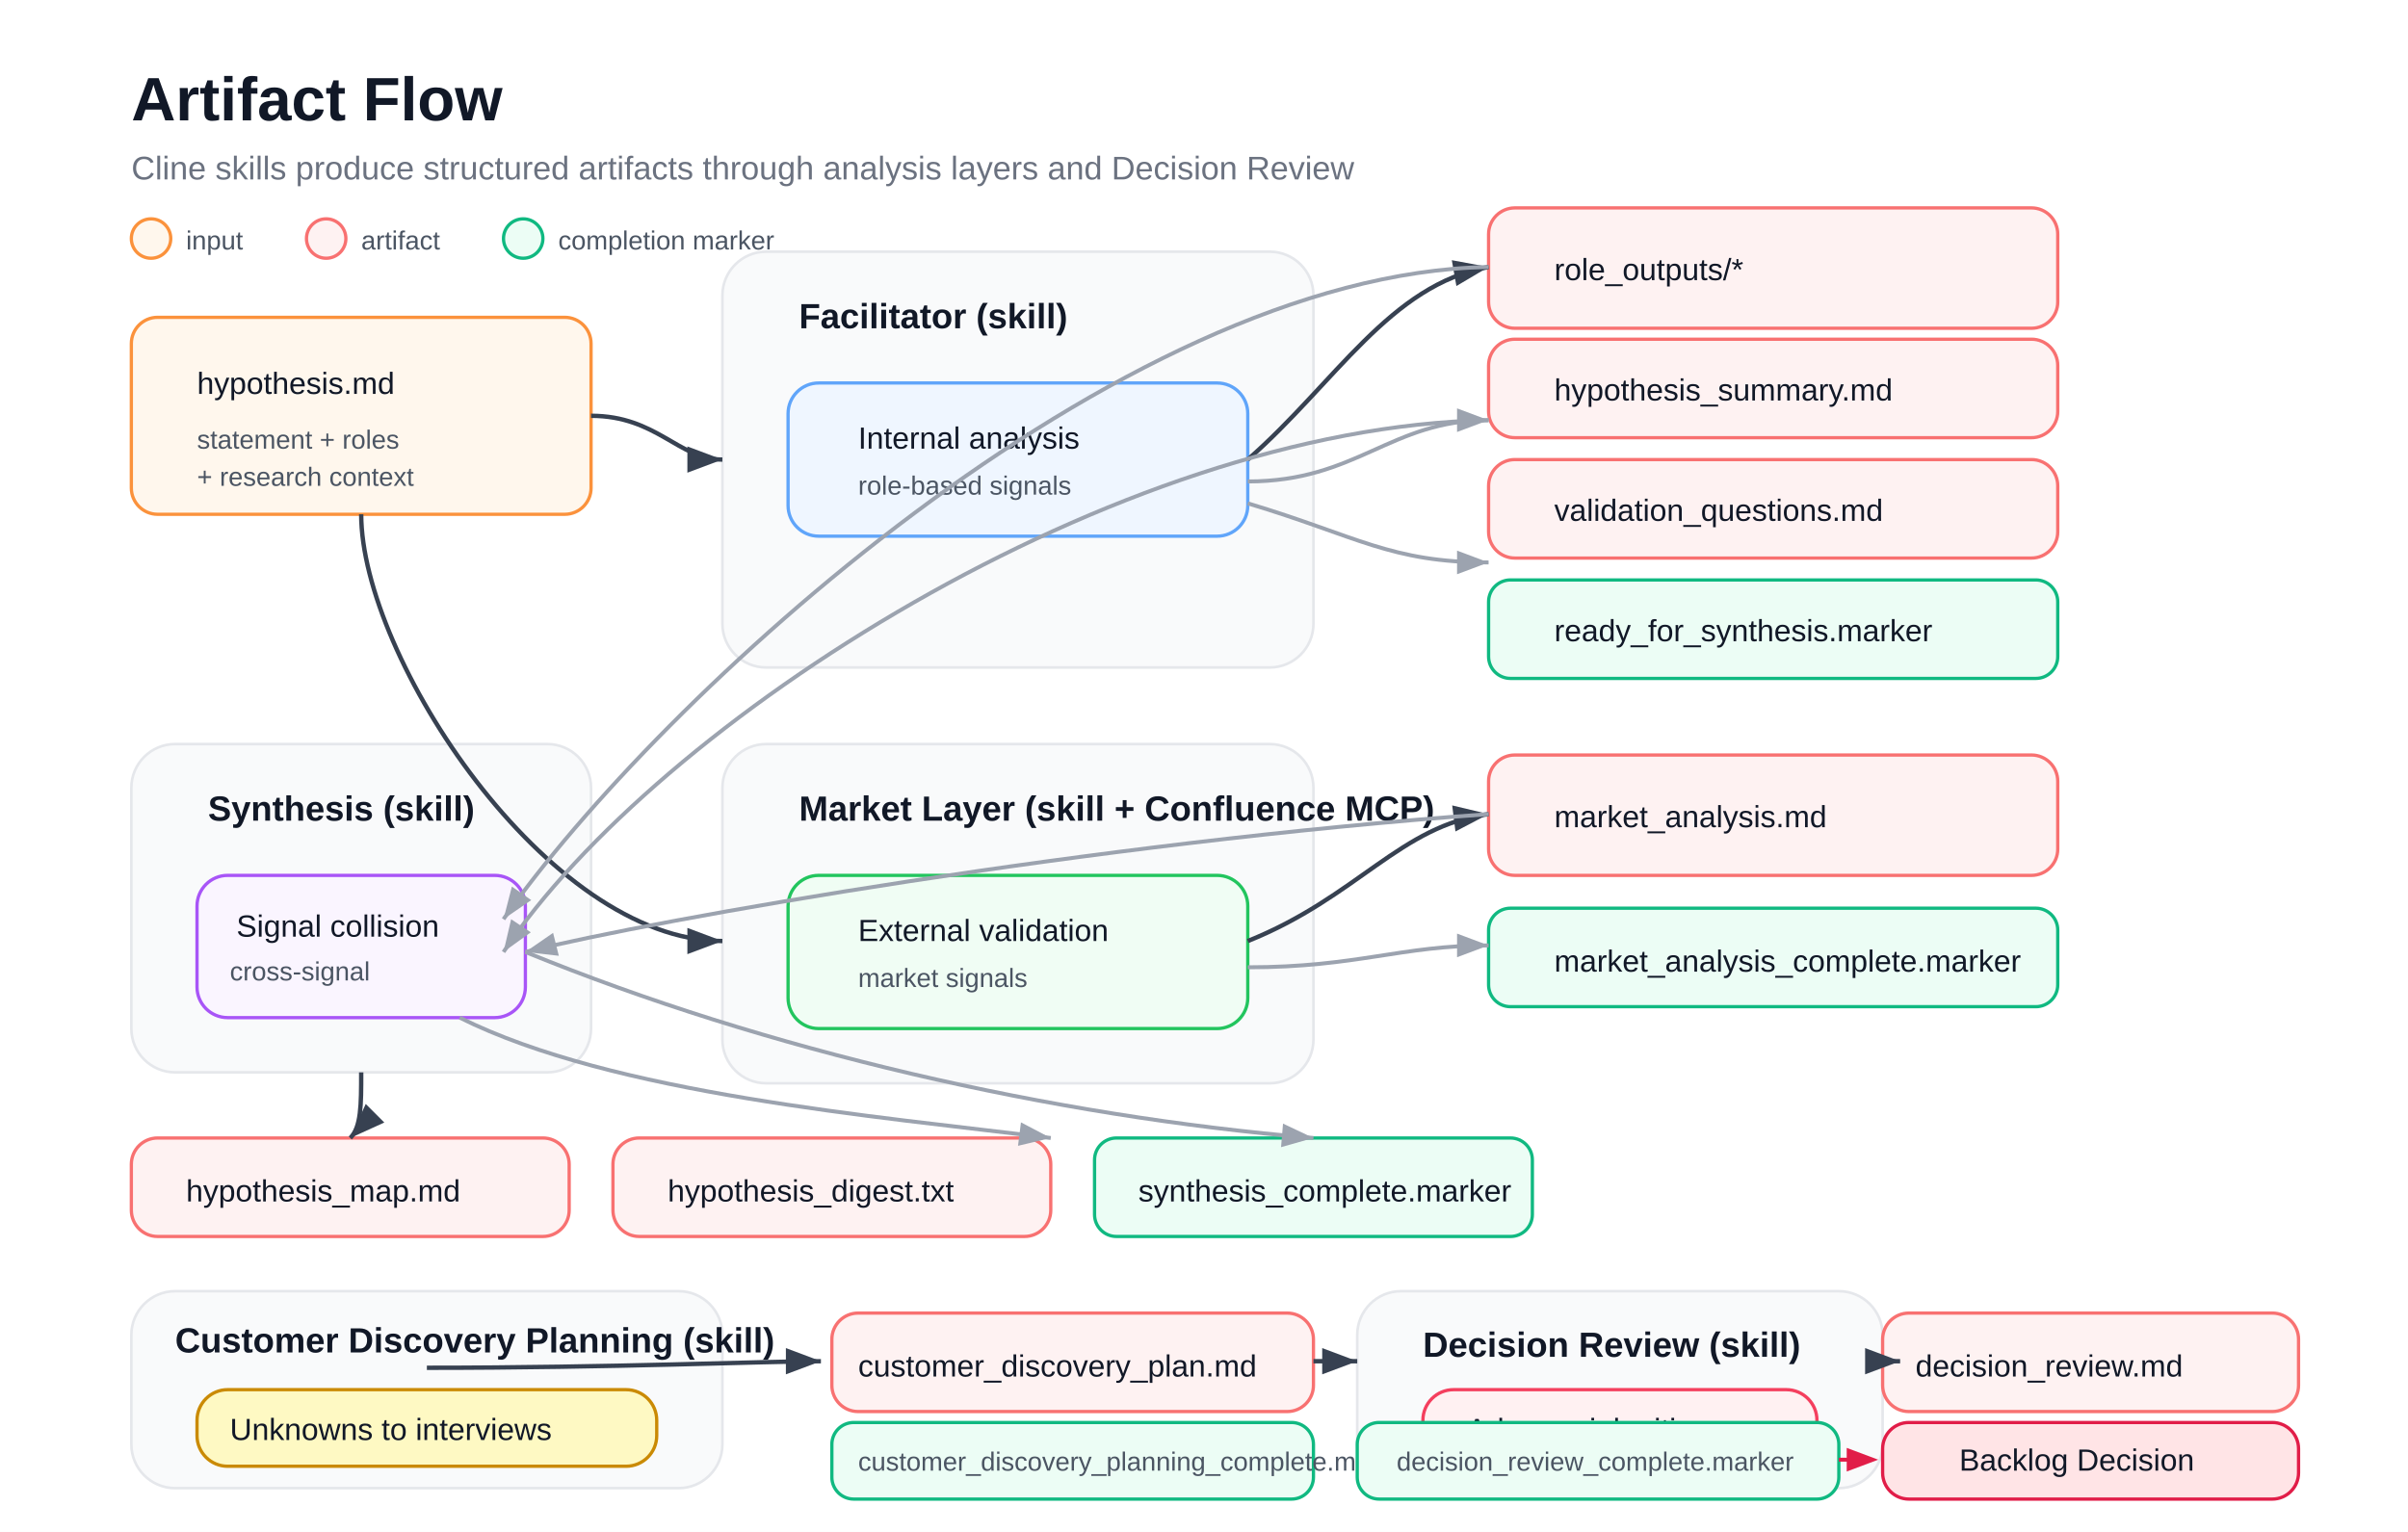
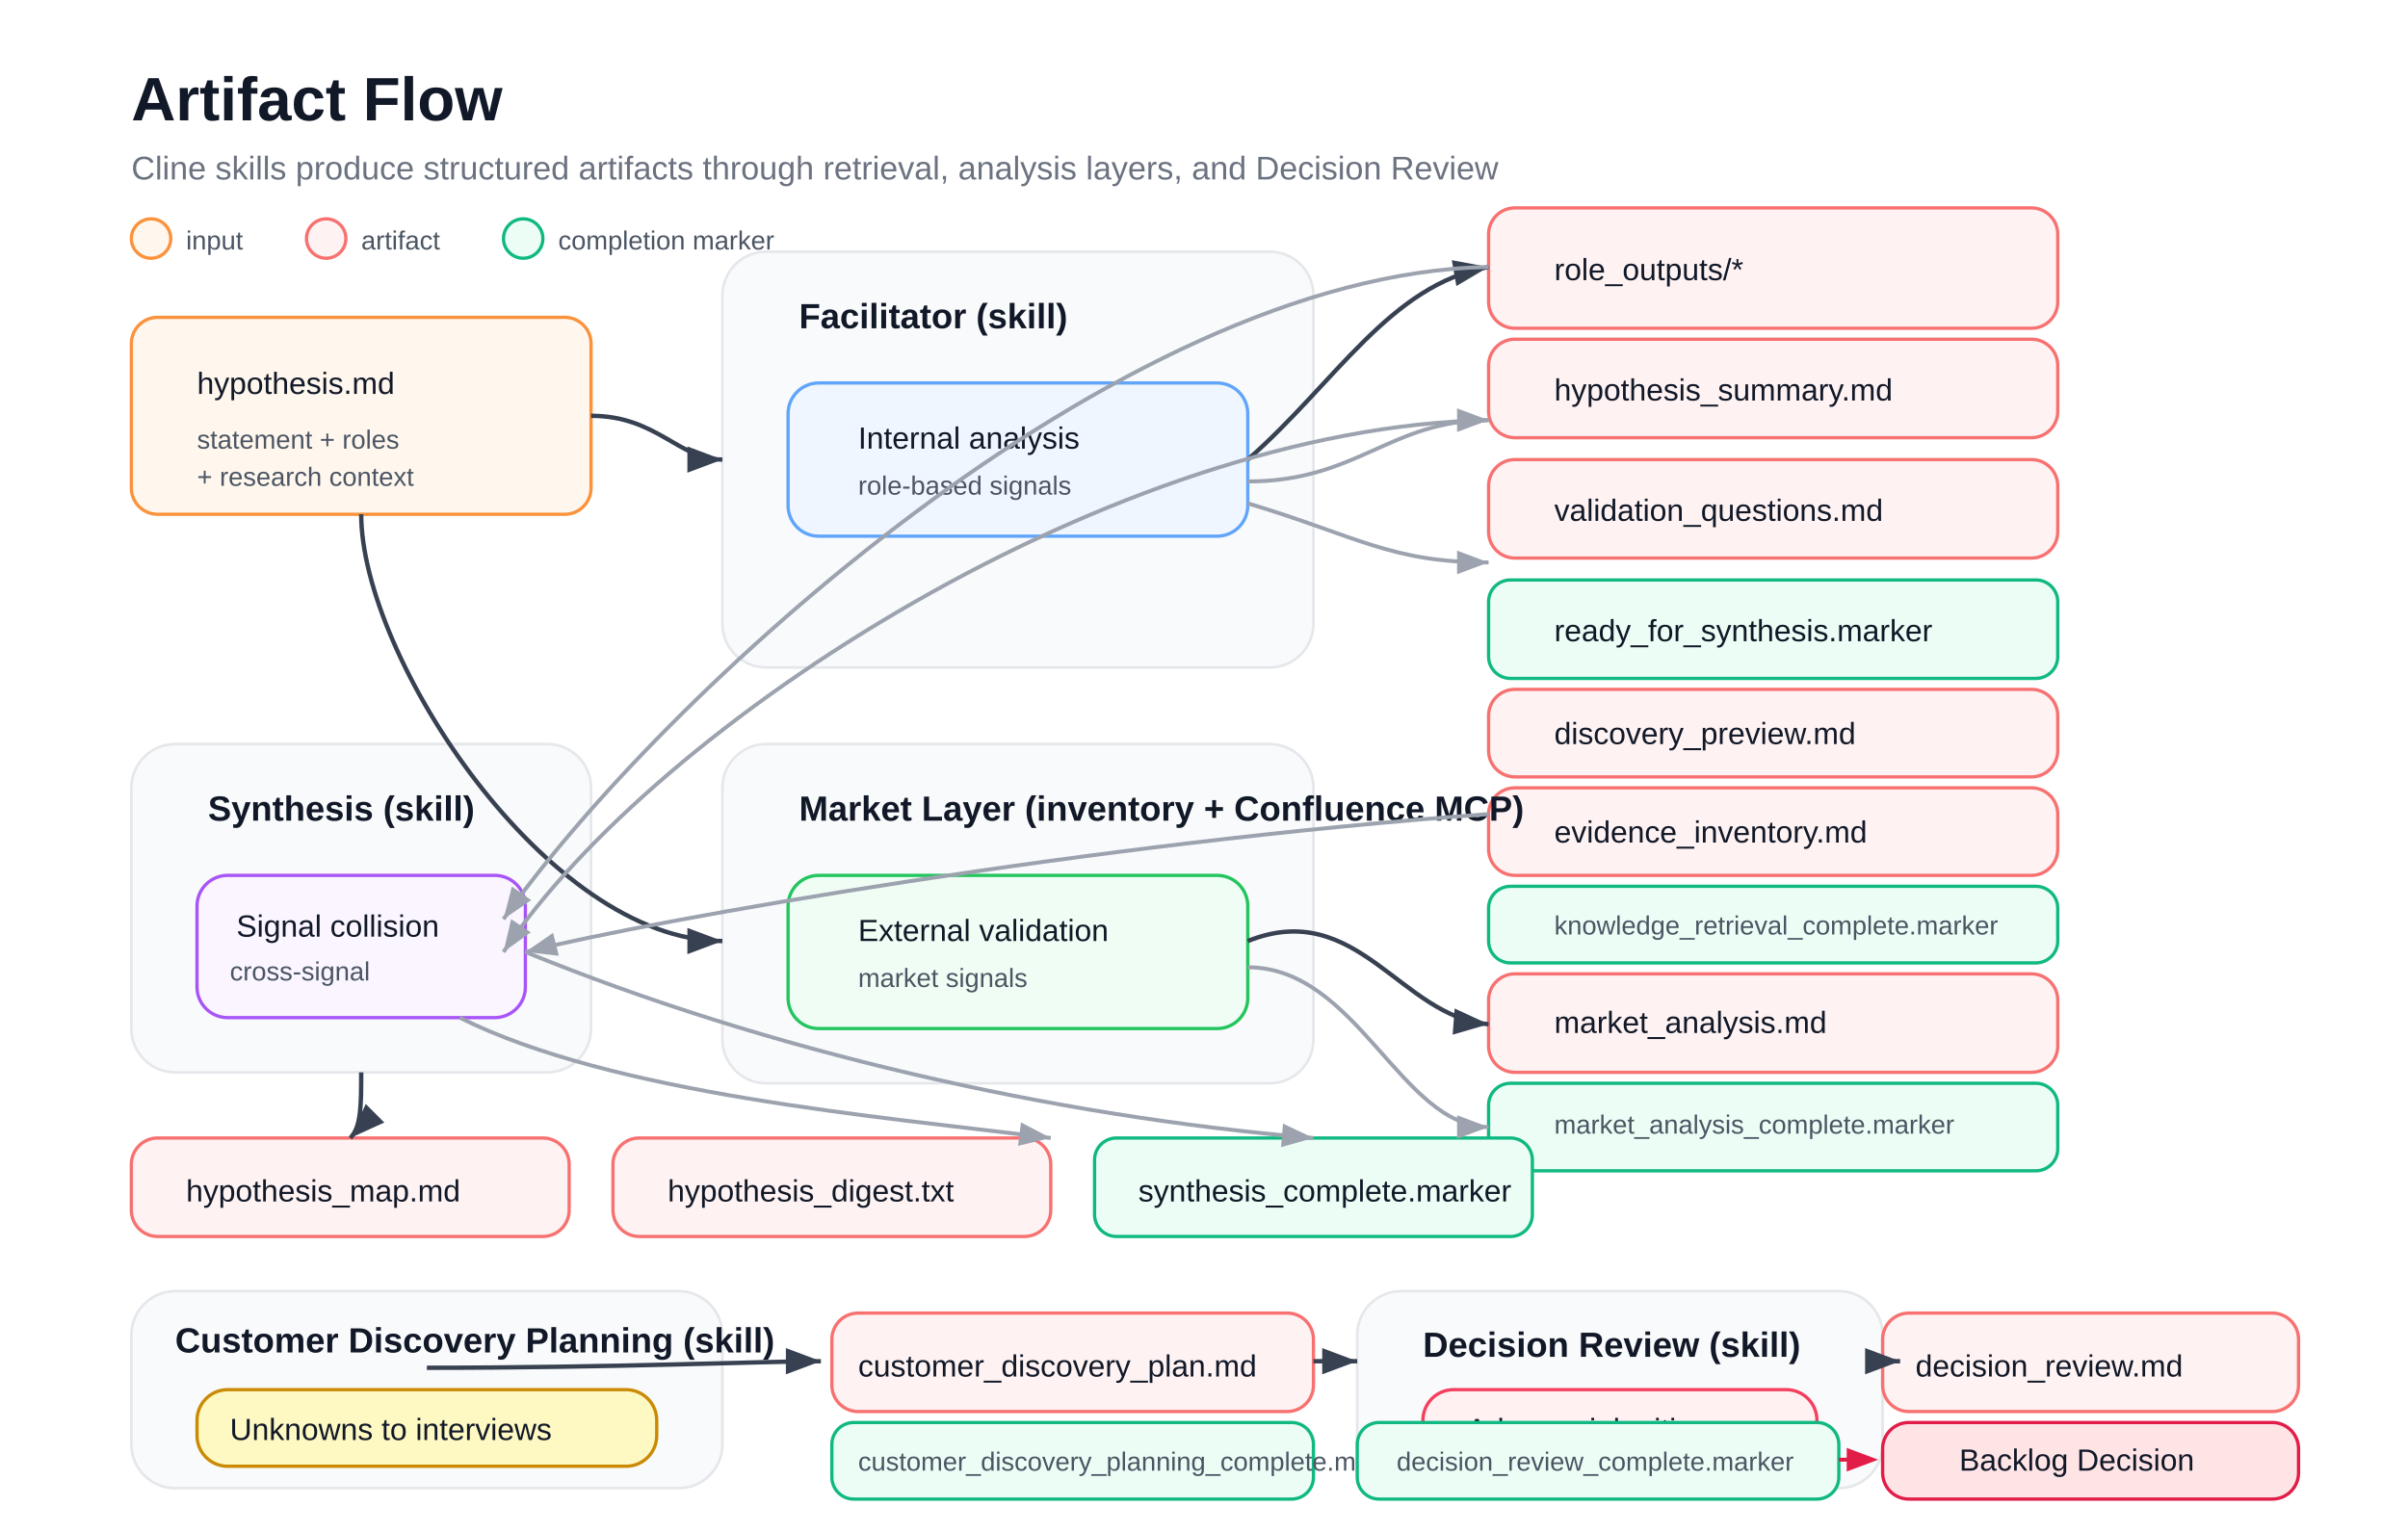
<svg xmlns="http://www.w3.org/2000/svg" width="1100" height="700" viewBox="0 0 1100 700" role="img" aria-labelledby="title desc">
  <defs>
    <style>
      .bg { fill: #ffffff; }
      .title { font: 700 28px Arial, sans-serif; fill: #111827; }
      .subtitle { font: 400 15px Arial, sans-serif; fill: #6b7280; }
      .layer-title { font: 700 16px Arial, sans-serif; fill: #111827; }
      .label { font: 500 14px Arial, sans-serif; fill: #111827; }
      .small { font: 400 12px Arial, sans-serif; fill: #4b5563; }
      .file { fill: #fff7ed; stroke: #fb923c; stroke-width: 1.5; rx: 12; }
      .role { fill: #eff6ff; stroke: #60a5fa; stroke-width: 1.5; rx: 14; }
      .market { fill: #f0fdf4; stroke: #22c55e; stroke-width: 1.5; rx: 14; }
      .synthesis { fill: #faf5ff; stroke: #a855f7; stroke-width: 1.5; rx: 14; }
      .discovery { fill: #fef9c3; stroke: #ca8a04; stroke-width: 1.5; rx: 14; }
      .review { fill: #fff1f2; stroke: #f43f5e; stroke-width: 1.5; rx: 14; }
      .output { fill: #fef2f2; stroke: #f87171; stroke-width: 1.5; rx: 12; }
      .marker { fill: #ecfdf5; stroke: #10b981; stroke-width: 1.5; rx: 10; }
      .human { fill: #ffe4e6; stroke: #e11d48; stroke-width: 1.5; rx: 12; }
      .arrow { stroke: #374151; stroke-width: 2; fill: none; marker-end: url(#arrowhead); }
      .soft-arrow { stroke: #9ca3af; stroke-width: 1.8; fill: none; marker-end: url(#arrowheadSoft); }
      .dash-arrow { stroke: #e11d48; stroke-width: 1.8; stroke-dasharray: 5 4; fill: none; marker-end: url(#arrowheadRed); }
      .container { fill: #f9fafb; stroke: #e5e7eb; stroke-width: 1.2; rx: 20; }
    </style>
    <marker id="arrowhead" markerWidth="10" markerHeight="10" refX="8" refY="3" orient="auto">
      <path d="M0,0 L8,3 L0,6 Z" fill="#374151" />
    </marker>
    <marker id="arrowheadSoft" markerWidth="10" markerHeight="10" refX="8" refY="3" orient="auto">
      <path d="M0,0 L8,3 L0,6 Z" fill="#9ca3af" />
    </marker>
    <marker id="arrowheadRed" markerWidth="10" markerHeight="10" refX="8" refY="3" orient="auto">
      <path d="M0,0 L8,3 L0,6 Z" fill="#e11d48" />
    </marker>
  </defs>
  <rect class="bg" x="0" y="0" width="1100" height="700" />
  <text class="title" x="60" y="55">Artifact Flow</text>
-   <text class="subtitle" x="60" y="82">Cline skills produce structured artifacts through analysis layers and Decision Review</text>
+   <text class="subtitle" x="60" y="82">Cline skills produce structured artifacts through retrieval, analysis layers, and Decision Review</text>
  <rect class="file" x="60" y="145" width="210" height="90" />
  <text class="label" x="90" y="180">hypothesis.md</text>
  <text class="small" x="90" y="205">statement + roles</text>
  <text class="small" x="90" y="222">+ research context</text>
  <rect class="container" x="330" y="115" width="270" height="190" />
  <text class="layer-title" x="365" y="150">Facilitator (skill)</text>
  <rect class="role" x="360" y="175" width="210" height="70" />
  <text class="label" x="392" y="205">Internal analysis</text>
  <text class="small" x="392" y="226">role-based signals</text>
  <rect class="output" x="680" y="95" width="260" height="55" />
  <text class="label" x="710" y="128">role_outputs/*</text>
  <rect class="output" x="680" y="155" width="260" height="45" />
  <text class="label" x="710" y="183">hypothesis_summary.md</text>
  <rect class="output" x="680" y="210" width="260" height="45" />
  <text class="label" x="710" y="238">validation_questions.md</text>
  <rect class="marker" x="680" y="265" width="260" height="45" />
  <text class="label" x="710" y="293">ready_for_synthesis.marker</text>
+   <rect class="output" x="680" y="315" width="260" height="40" />
+   <text class="label" x="710" y="340">discovery_preview.md</text>
+   <rect class="output" x="680" y="360" width="260" height="40" />
+   <text class="label" x="710" y="385">evidence_inventory.md</text>
+   <rect class="marker" x="680" y="405" width="260" height="35" />
+   <text class="small" x="710" y="427">knowledge_retrieval_complete.marker</text>
  <rect class="container" x="330" y="340" width="270" height="155" />
-   <text class="layer-title" x="365" y="375">Market Layer (skill + Confluence MCP)</text>
+   <text class="layer-title" x="365" y="375">Market Layer (inventory + Confluence MCP)</text>
  <rect class="market" x="360" y="400" width="210" height="70" />
  <text class="label" x="392" y="430">External validation</text>
  <text class="small" x="392" y="451">market signals</text>
-   <rect class="output" x="680" y="345" width="260" height="55" />
-   <text class="label" x="710" y="378">market_analysis.md</text>
-   <rect class="marker" x="680" y="415" width="260" height="45" />
-   <text class="label" x="710" y="444">market_analysis_complete.marker</text>
+   <rect class="output" x="680" y="445" width="260" height="45" />
+   <text class="label" x="710" y="472">market_analysis.md</text>
+   <rect class="marker" x="680" y="495" width="260" height="40" />
+   <text class="small" x="710" y="518">market_analysis_complete.marker</text>
  <rect class="container" x="60" y="340" width="210" height="150" />
  <text class="layer-title" x="95" y="375">Synthesis (skill)</text>
  <rect class="synthesis" x="90" y="400" width="150" height="65" />
  <text class="label" x="108" y="428">Signal collision</text>
  <text class="small" x="105" y="448">cross-signal</text>
  <rect class="output" x="60" y="520" width="200" height="45" />
  <text class="label" x="85" y="549">hypothesis_map.md</text>
  <rect class="output" x="280" y="520" width="200" height="45" />
  <text class="label" x="305" y="549">hypothesis_digest.txt</text>
  <rect class="marker" x="500" y="520" width="200" height="45" />
  <text class="label" x="520" y="549">synthesis_complete.marker</text>
  <rect class="container" x="60" y="590" width="270" height="90" />
  <text class="layer-title" x="80" y="618">Customer Discovery Planning (skill)</text>
  <rect class="discovery" x="90" y="635" width="210" height="35" />
  <text class="label" x="105" y="658">Unknowns to interviews</text>
  <rect class="output" x="380" y="600" width="220" height="45" />
  <text class="label" x="392" y="629">customer_discovery_plan.md</text>
  <rect class="container" x="620" y="590" width="240" height="90" />
  <text class="layer-title" x="650" y="620">Decision Review (skill)</text>
  <rect class="review" x="650" y="635" width="180" height="35" />
  <text class="label" x="670" y="658">Adversarial critique</text>
  <rect class="output" x="860" y="600" width="190" height="45" />
  <text class="label" x="875" y="629">decision_review.md</text>
  <rect class="marker" x="380" y="650" width="220" height="35" />
  <text class="small" x="392" y="672">customer_discovery_planning_complete.marker</text>
  <rect class="marker" x="620" y="650" width="220" height="35" />
  <text class="small" x="638" y="672">decision_review_complete.marker</text>
  <rect class="human" x="860" y="650" width="190" height="35" />
  <text class="label" x="895" y="672">Backlog Decision</text>
  <path class="arrow" d="M270 190 C300 190, 310 210, 330 210" />
  <path class="arrow" d="M570 210 C610 175, 635 130, 680 122" />
  <path class="soft-arrow" d="M570 220 C620 220, 635 192, 680 192" />
  <path class="soft-arrow" d="M570 230 C620 245, 635 257, 680 257" />
  <path class="arrow" d="M165 235 C165 300, 250 430, 330 430" />
-   <path class="arrow" d="M570 430 C620 410, 640 377, 680 372" />
-   <path class="soft-arrow" d="M570 442 C620 442, 640 432, 680 432" />
+   <path class="arrow" d="M570 430 C620 410, 640 465, 680 468" />
+   <path class="soft-arrow" d="M570 442 C620 442, 640 515, 680 515" />
  <path class="soft-arrow" d="M680 122 C510 125, 300 320, 230 420" />
  <path class="soft-arrow" d="M680 192 C510 195, 300 330, 230 435" />
  <path class="soft-arrow" d="M680 372 C500 385, 300 420, 240 435" />
  <path class="arrow" d="M165 490 C165 505, 165 515, 160 520" />
  <path class="soft-arrow" d="M210 465 C280 500, 400 510, 480 520" />
  <path class="soft-arrow" d="M240 435 C350 480, 480 510, 600 520" />
  <path class="arrow" d="M195 625 C280 625, 350 622, 375 622" />
  <path class="arrow" d="M600 622 C610 622, 615 622, 620 622" />
  <path class="arrow" d="M860 622 C862 622, 865 622, 868 622" />
  <path class="dash-arrow" d="M840 667 C848 667, 855 667, 858 667" />
  <rect class="file" x="60" y="100" width="18" height="18" />
  <text class="small" x="85" y="114">input</text>
  <rect class="output" x="140" y="100" width="18" height="18" />
  <text class="small" x="165" y="114">artifact</text>
  <rect class="marker" x="230" y="100" width="18" height="18" />
  <text class="small" x="255" y="114">completion marker</text>
</svg>
